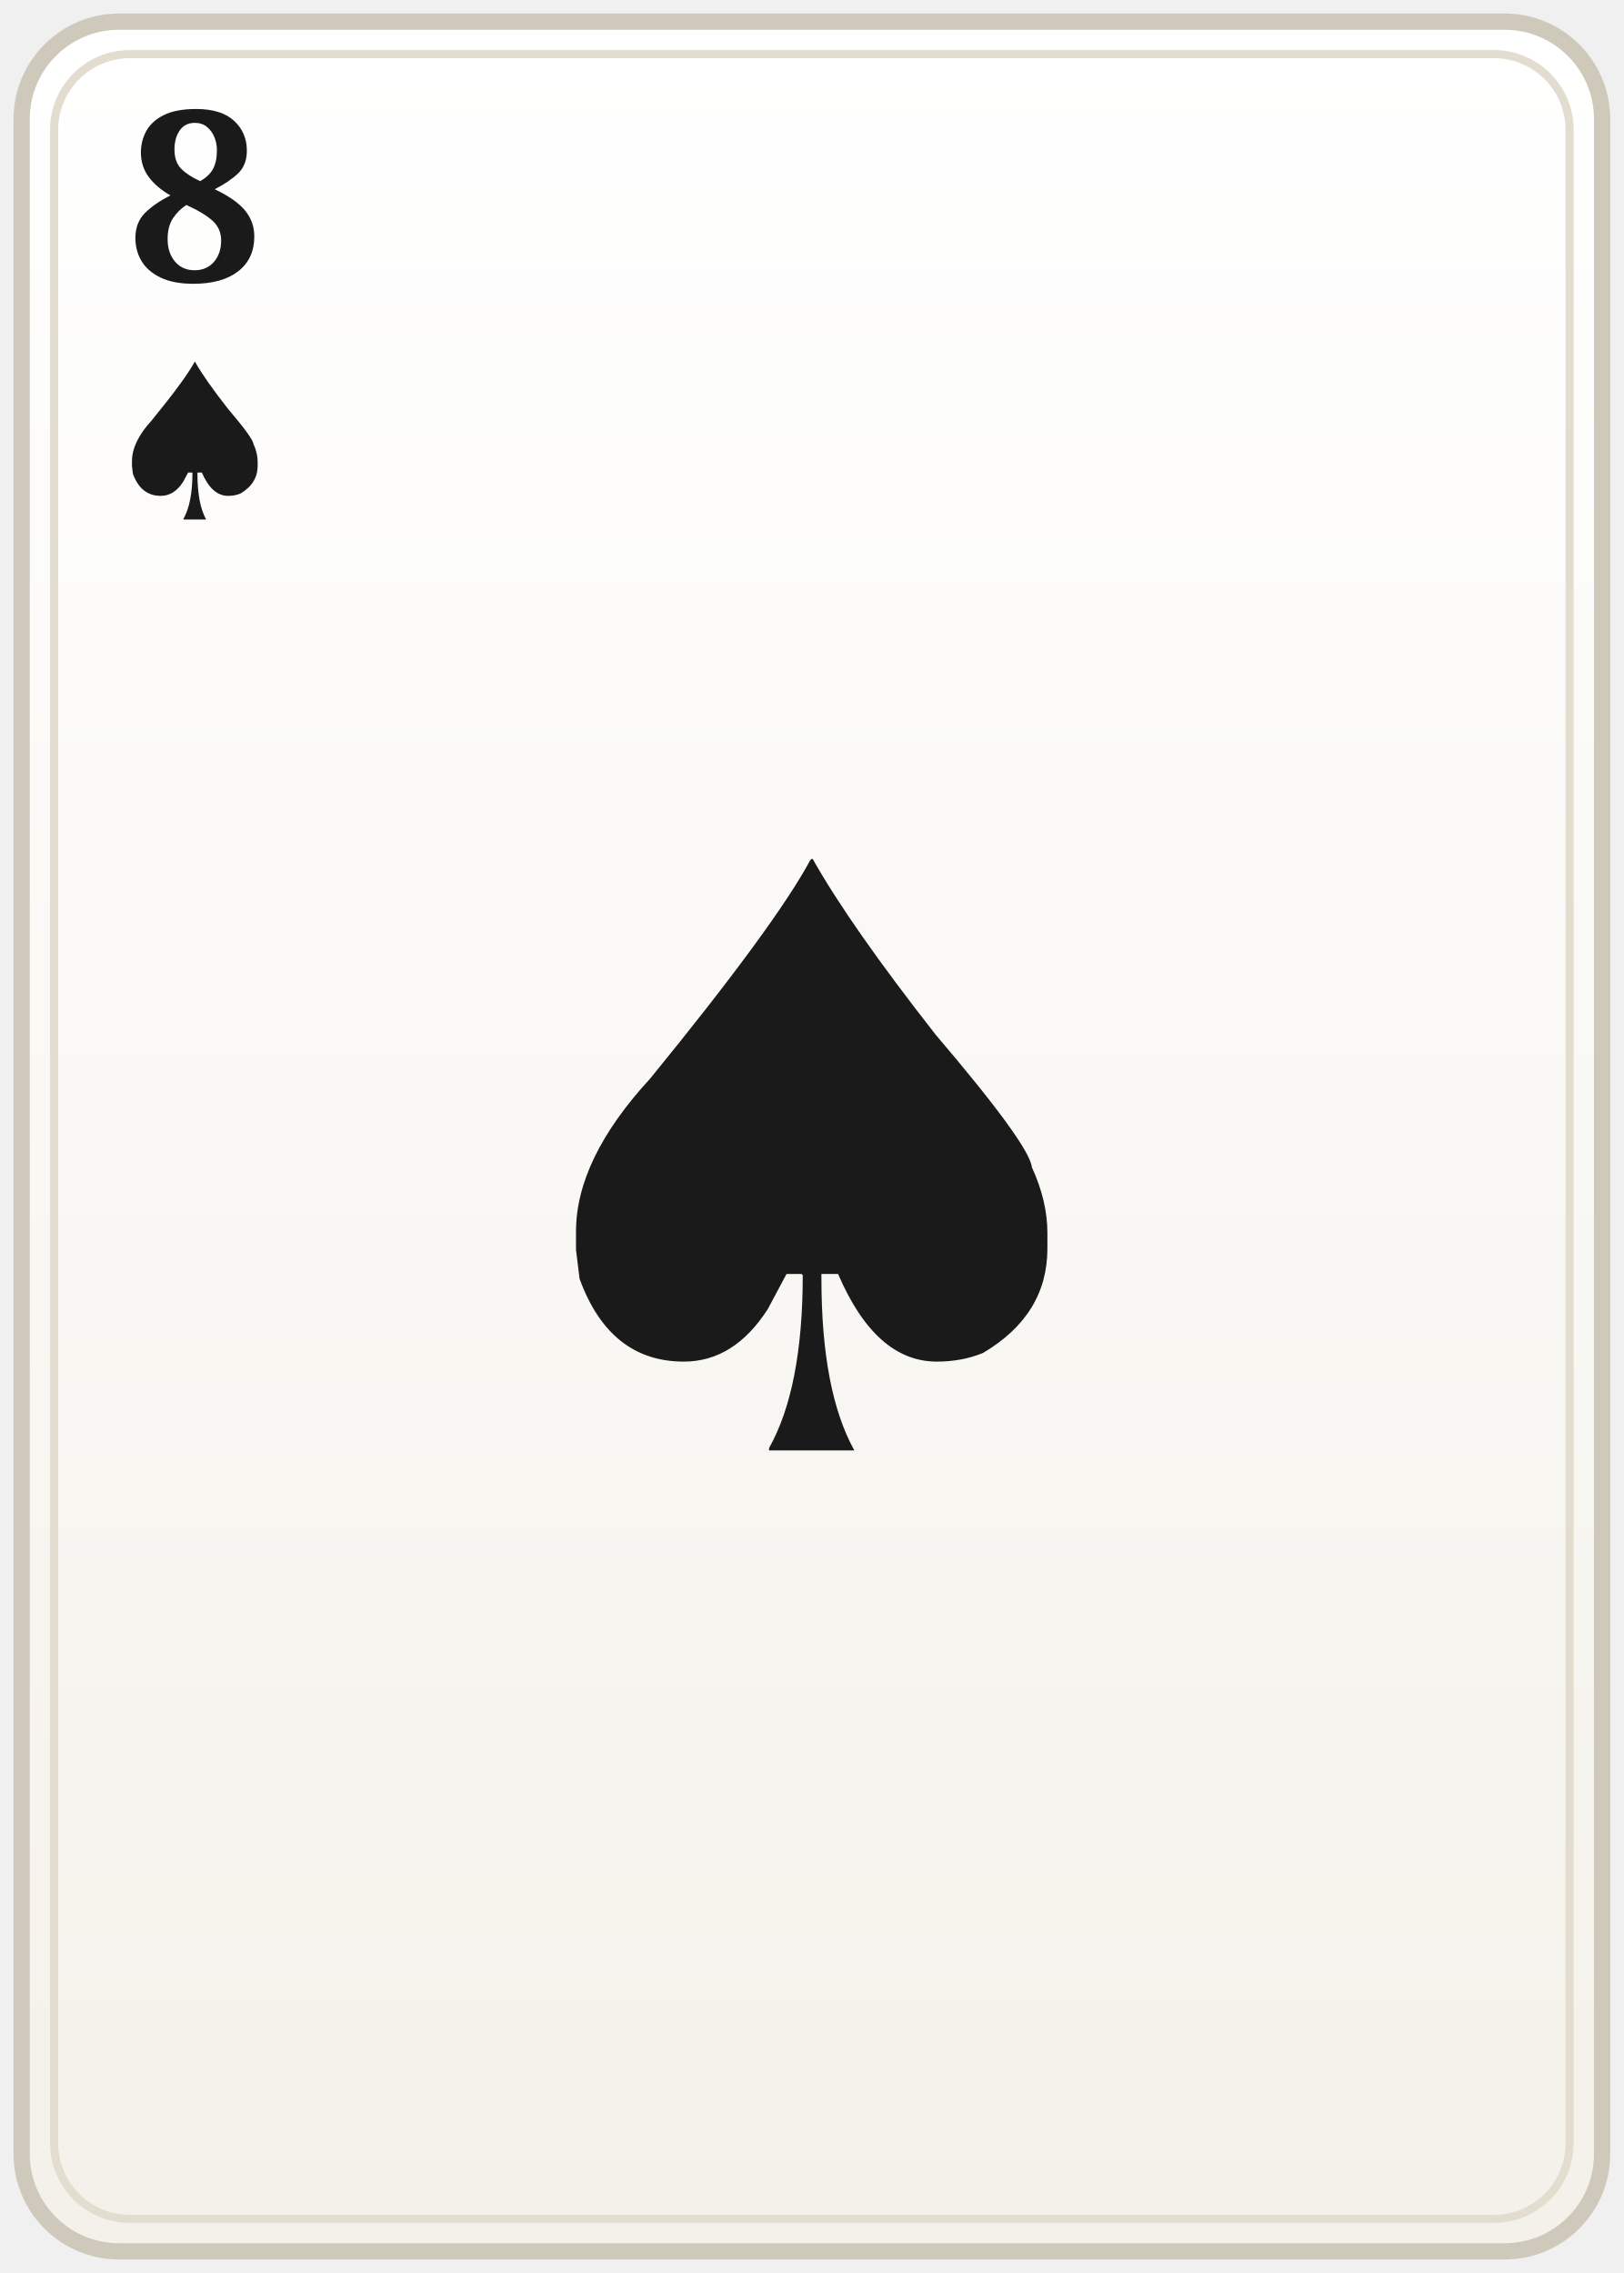
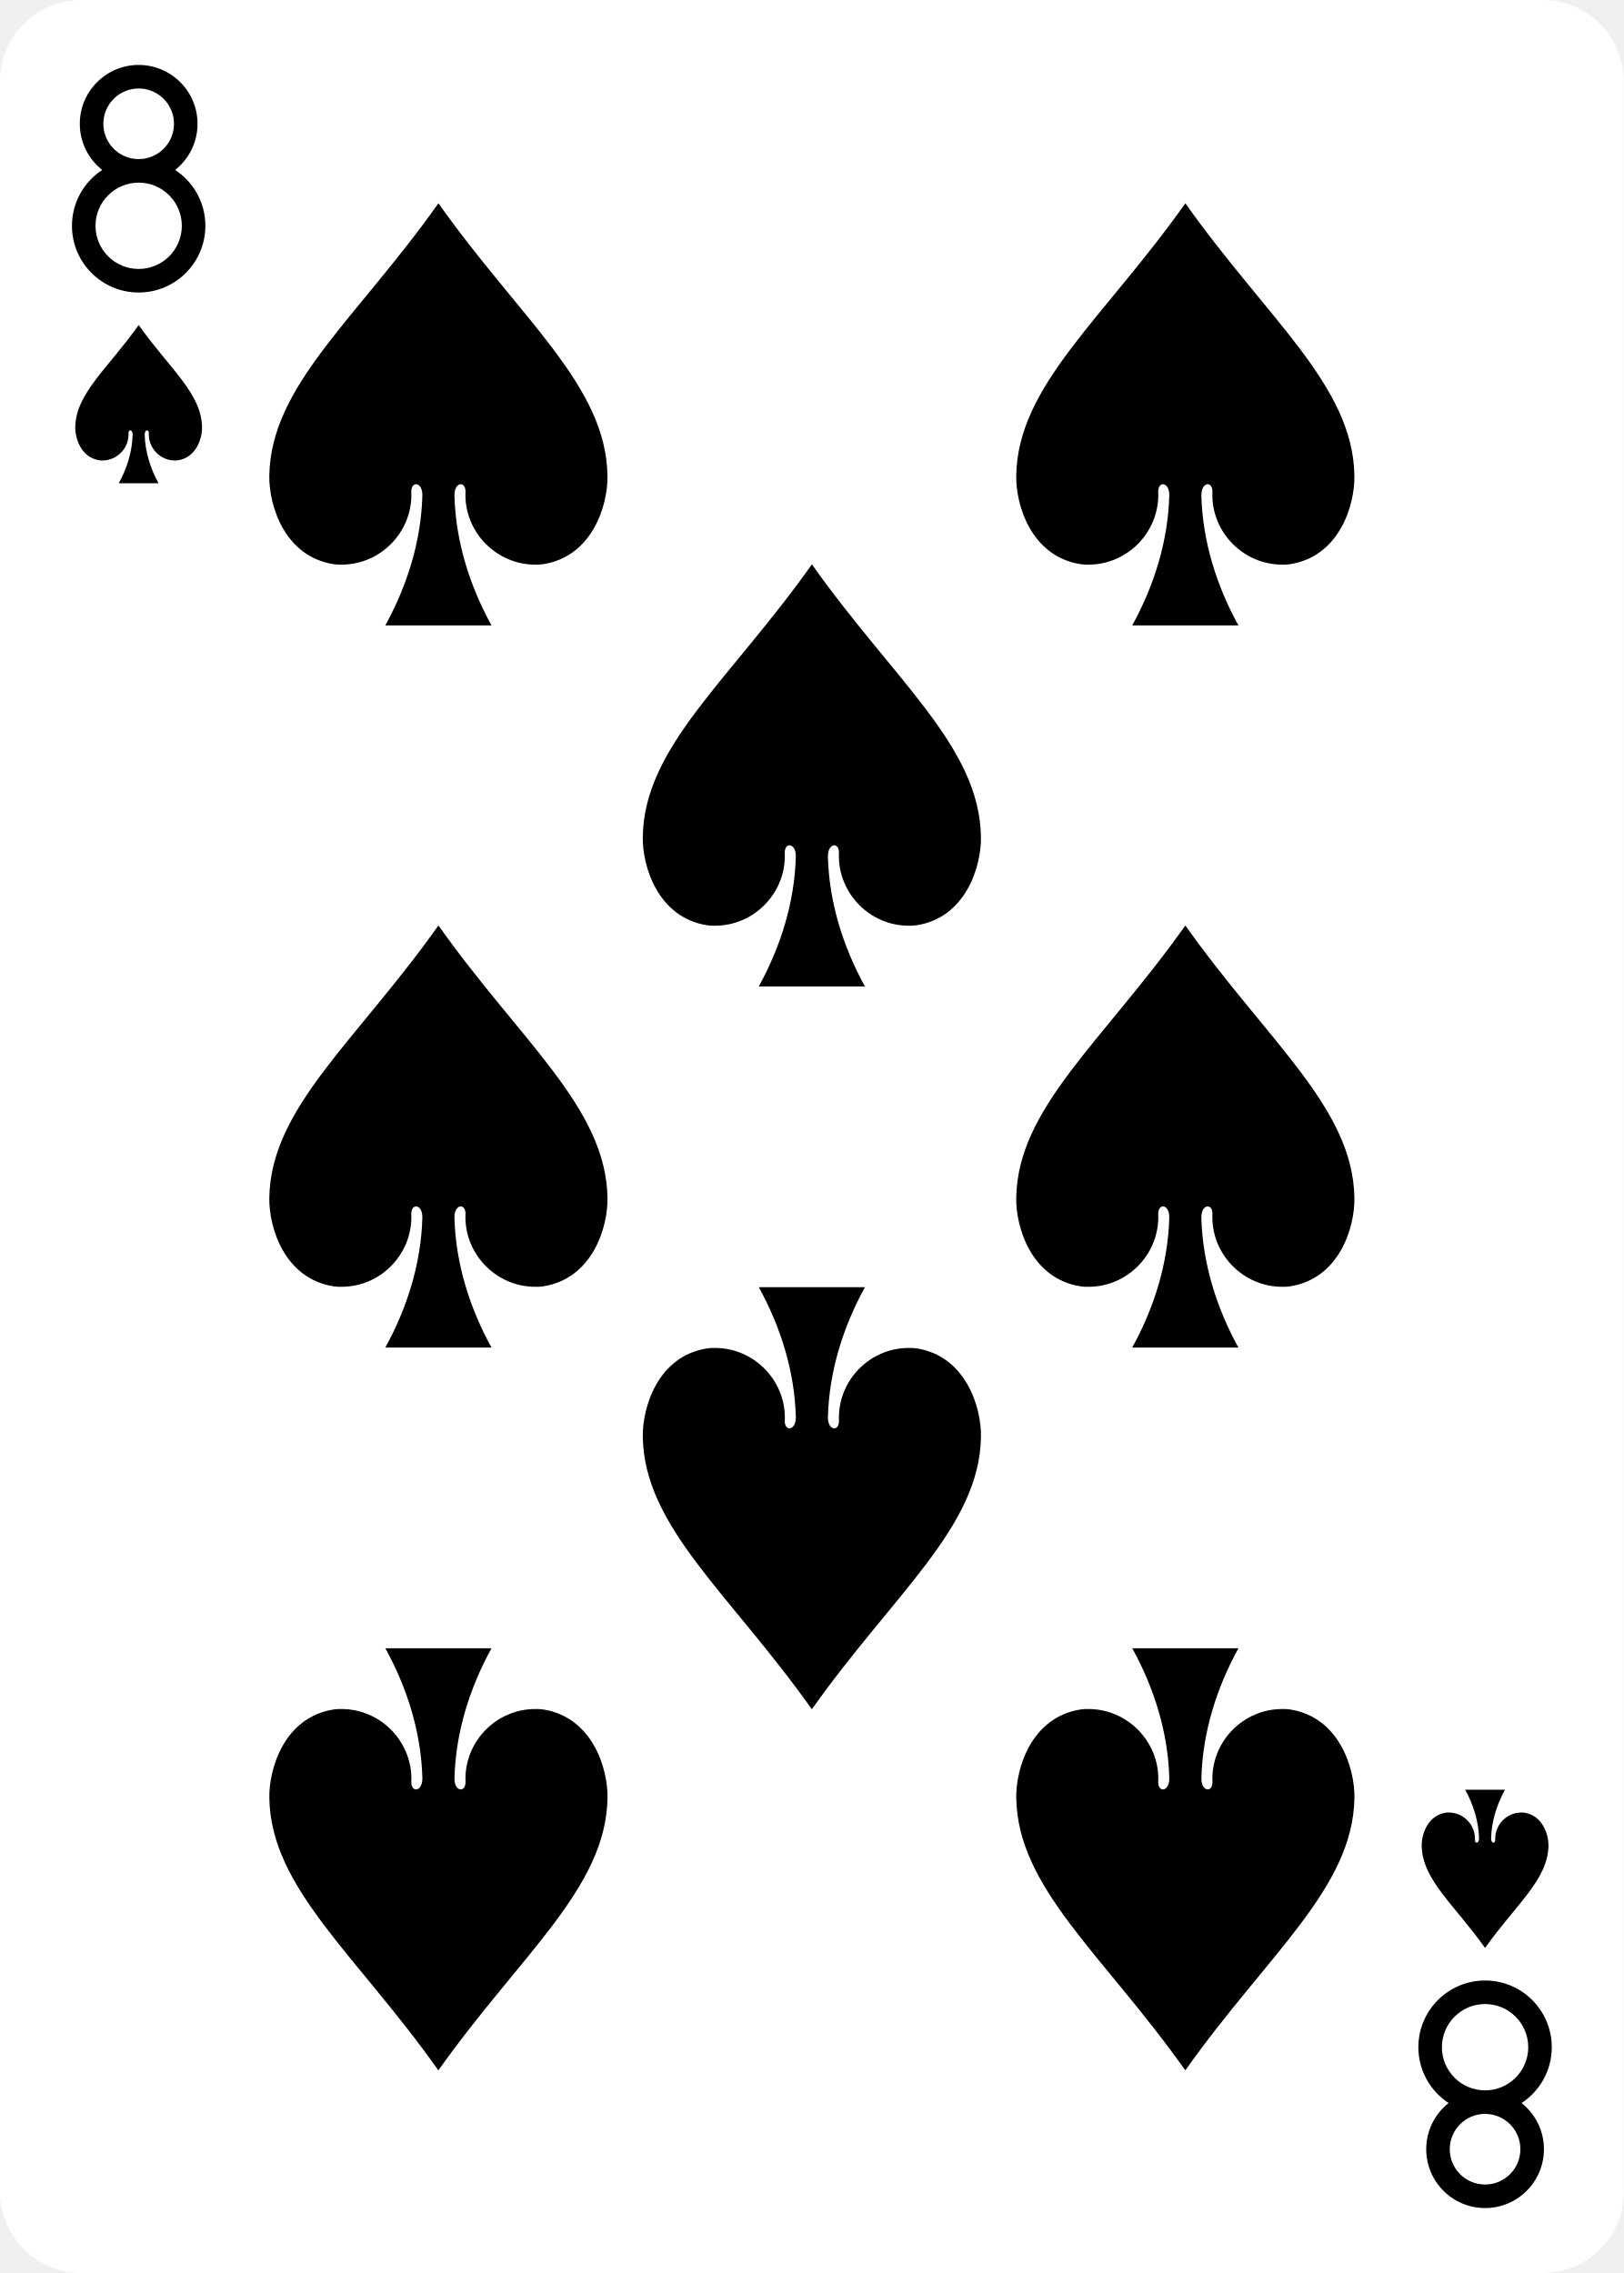
- <svg xmlns="http://www.w3.org/2000/svg" viewBox="0 0 300 420" width="300" height="420">
-   <defs>
-     <linearGradient id="face" x1="0" y1="0" x2="0" y2="1">
-       <stop offset="0%" stop-color="#ffffff" />
-       <stop offset="100%" stop-color="#f4f1ea" />
-     </linearGradient>
-   </defs>
-   <rect x="4" y="4" width="292" height="412" rx="18" fill="url(#face)" stroke="#cfc9bc" stroke-width="3" />
-   <rect x="10" y="10" width="280" height="400" rx="14" fill="none" stroke="#e3ddd0" stroke-width="1.5" />
-   <g transform="rotate(180 270 390)">
-     <text x="36" y="52" font-family="Georgia, serif" font-size="44" font-weight="bold" fill="#1a1a1a" text-anchor="middle">8</text>
-     <text x="36" y="96" font-family="Georgia, serif" font-size="40" fill="#1a1a1a" text-anchor="middle">♠</text>
+ <svg xmlns="http://www.w3.org/2000/svg" width="100%" height="100%" viewBox="0 0 1500 2100" version="1.1" xml:space="preserve" style="fill-rule:evenodd;clip-rule:evenodd;stroke-linejoin:round;stroke-miterlimit:2;">
+   <g transform="matrix(2,0,0,2,0,0)">
+     <path d="M750,37.5C750,16.803 733.197,0 712.5,0L37.5,0C16.803,0 0,16.803 0,37.5L0,1012.5C0,1033.197 16.803,1050 37.5,1050L712.5,1050C733.197,1050 750,1033.197 750,1012.5L750,37.5Z" style="fill:white;" />
  </g>
-   <g>
-     <text x="36" y="52" font-family="Georgia, serif" font-size="44" font-weight="bold" fill="#1a1a1a" text-anchor="middle">8</text>
-     <text x="36" y="96" font-family="Georgia, serif" font-size="40" fill="#1a1a1a" text-anchor="middle">♠</text>
+   <g id="spades">
+     <g>
+       <g>
+         <g id="b" transform="matrix(-71.44049,0,-0,-71.44049,24663.953,13930.658)">
+           <path d="M339.569,168.222C340.627,169.718 341.738,170.578 341.755,171.747C341.761,172.125 341.562,172.792 340.919,172.89C340.887,172.895 340.854,172.895 340.82,172.895C340.326,172.895 339.918,172.488 339.918,171.993L339.919,171.951C339.92,171.888 339.89,171.855 339.857,171.855C339.819,171.856 339.774,171.903 339.776,172.004C339.792,172.592 339.971,173.165 340.255,173.681L338.882,173.681C339.166,173.165 339.345,172.592 339.361,172.004C339.364,171.903 339.319,171.856 339.28,171.855C339.247,171.855 339.218,171.888 339.218,171.951L339.219,171.993C339.219,172.488 338.812,172.895 338.317,172.895C338.284,172.895 338.251,172.895 338.218,172.89C337.576,172.792 337.376,172.125 337.382,171.747C337.399,170.578 338.511,169.718 339.569,168.222Z" />
+         </g>
+         <g id="b1" transform="matrix(-71.44049,0,-0,-71.44049,25008.953,13597.058)">
+           <path d="M339.569,168.222C340.627,169.718 341.738,170.578 341.755,171.747C341.761,172.125 341.562,172.792 340.919,172.89C340.887,172.895 340.854,172.895 340.82,172.895C340.326,172.895 339.918,172.488 339.918,171.993L339.919,171.951C339.92,171.888 339.89,171.855 339.857,171.855C339.819,171.856 339.774,171.903 339.776,172.004C339.792,172.592 339.971,173.165 340.255,173.681L338.882,173.681C339.166,173.165 339.345,172.592 339.361,172.004C339.364,171.903 339.319,171.856 339.28,171.855C339.247,171.855 339.218,171.888 339.218,171.951L339.219,171.993C339.219,172.488 338.812,172.895 338.317,172.895C338.284,172.895 338.251,172.895 338.218,172.89C337.576,172.792 337.376,172.125 337.382,171.747C337.399,170.578 338.511,169.718 339.569,168.222Z" />
+         </g>
+         <g id="b2" transform="matrix(-71.44049,0,-0,-71.44049,25353.953,13930.658)">
+           <path d="M339.569,168.222C340.627,169.718 341.738,170.578 341.755,171.747C341.761,172.125 341.562,172.792 340.919,172.89C340.887,172.895 340.854,172.895 340.82,172.895C340.326,172.895 339.918,172.488 339.918,171.993L339.919,171.951C339.92,171.888 339.89,171.855 339.857,171.855C339.819,171.856 339.774,171.903 339.776,172.004C339.792,172.592 339.971,173.165 340.255,173.681L338.882,173.681C339.166,173.165 339.345,172.592 339.361,172.004C339.364,171.903 339.319,171.856 339.28,171.855C339.247,171.855 339.218,171.888 339.218,171.951L339.219,171.993C339.219,172.488 338.812,172.895 338.317,172.895C338.284,172.895 338.251,172.895 338.218,172.89C337.576,172.792 337.376,172.125 337.382,171.747C337.399,170.578 338.511,169.718 339.569,168.222Z" />
+         </g>
+         <g id="b3" transform="matrix(71.44049,0,0,71.44049,-23853.953,-11830.058)">
+           <path d="M339.569,168.222C340.627,169.718 341.738,170.578 341.755,171.747C341.761,172.125 341.562,172.792 340.919,172.89C340.887,172.895 340.854,172.895 340.82,172.895C340.326,172.895 339.918,172.488 339.918,171.993L339.919,171.951C339.92,171.888 339.89,171.855 339.857,171.855C339.819,171.856 339.774,171.903 339.776,172.004C339.792,172.592 339.971,173.165 340.255,173.681L338.882,173.681C339.166,173.165 339.345,172.592 339.361,172.004C339.364,171.903 339.319,171.856 339.28,171.855C339.247,171.855 339.218,171.888 339.218,171.951L339.219,171.993C339.219,172.488 338.812,172.895 338.317,172.895C338.284,172.895 338.251,172.895 338.218,172.89C337.576,172.792 337.376,172.125 337.382,171.747C337.399,170.578 338.511,169.718 339.569,168.222Z" />
+         </g>
+         <g id="b4" transform="matrix(71.44049,0,0,71.44049,-23163.953,-11830.058)">
+           <path d="M339.569,168.222C340.627,169.718 341.738,170.578 341.755,171.747C341.761,172.125 341.562,172.792 340.919,172.89C340.887,172.895 340.854,172.895 340.82,172.895C340.326,172.895 339.918,172.488 339.918,171.993L339.919,171.951C339.92,171.888 339.89,171.855 339.857,171.855C339.819,171.856 339.774,171.903 339.776,172.004C339.792,172.592 339.971,173.165 340.255,173.681L338.882,173.681C339.166,173.165 339.345,172.592 339.361,172.004C339.364,171.903 339.319,171.856 339.28,171.855C339.247,171.855 339.218,171.888 339.218,171.951L339.219,171.993C339.219,172.488 338.812,172.895 338.317,172.895C338.284,172.895 338.251,172.895 338.218,172.89C337.576,172.792 337.376,172.125 337.382,171.747C337.399,170.578 338.511,169.718 339.569,168.222Z" />
+         </g>
+         <g id="b5" transform="matrix(71.44049,0,0,71.44049,-23163.953,-11162.858)">
+           <path d="M339.569,168.222C340.627,169.718 341.738,170.578 341.755,171.747C341.761,172.125 341.562,172.792 340.919,172.89C340.887,172.895 340.854,172.895 340.82,172.895C340.326,172.895 339.918,172.488 339.918,171.993L339.919,171.951C339.92,171.888 339.89,171.855 339.857,171.855C339.819,171.856 339.774,171.903 339.776,172.004C339.792,172.592 339.971,173.165 340.255,173.681L338.882,173.681C339.166,173.165 339.345,172.592 339.361,172.004C339.364,171.903 339.319,171.856 339.28,171.855C339.247,171.855 339.218,171.888 339.218,171.951L339.219,171.993C339.219,172.488 338.812,172.895 338.317,172.895C338.284,172.895 338.251,172.895 338.218,172.89C337.576,172.792 337.376,172.125 337.382,171.747C337.399,170.578 338.511,169.718 339.569,168.222Z" />
+         </g>
+         <g id="b6" transform="matrix(71.44049,0,0,71.44049,-23853.953,-11162.858)">
+           <path d="M339.569,168.222C340.627,169.718 341.738,170.578 341.755,171.747C341.761,172.125 341.562,172.792 340.919,172.89C340.887,172.895 340.854,172.895 340.82,172.895C340.326,172.895 339.918,172.488 339.918,171.993L339.919,171.951C339.92,171.888 339.89,171.855 339.857,171.855C339.819,171.856 339.774,171.903 339.776,172.004C339.792,172.592 339.971,173.165 340.255,173.681L338.882,173.681C339.166,173.165 339.345,172.592 339.361,172.004C339.364,171.903 339.319,171.856 339.28,171.855C339.247,171.855 339.218,171.888 339.218,171.951L339.219,171.993C339.219,172.488 338.812,172.895 338.317,172.895C338.284,172.895 338.251,172.895 338.218,172.89C337.576,172.792 337.376,172.125 337.382,171.747C337.399,170.578 338.511,169.718 339.569,168.222Z" />
+         </g>
+         <g id="b7" transform="matrix(71.44049,0,0,71.44049,-23508.953,-11496.458)">
+           <path d="M339.569,168.222C340.627,169.718 341.738,170.578 341.755,171.747C341.761,172.125 341.562,172.792 340.919,172.89C340.887,172.895 340.854,172.895 340.82,172.895C340.326,172.895 339.918,172.488 339.918,171.993L339.919,171.951C339.92,171.888 339.89,171.855 339.857,171.855C339.819,171.856 339.774,171.903 339.776,172.004C339.792,172.592 339.971,173.165 340.255,173.681L338.882,173.681C339.166,173.165 339.345,172.592 339.361,172.004C339.364,171.903 339.319,171.856 339.28,171.855C339.247,171.855 339.218,171.888 339.218,171.951L339.219,171.993C339.219,172.488 338.812,172.895 338.317,172.895C338.284,172.895 338.251,172.895 338.218,172.89C337.576,172.792 337.376,172.125 337.382,171.747C337.399,170.578 338.511,169.718 339.569,168.222Z" />
+         </g>
+       </g>
+       <g transform="matrix(2,0,0,2,0,0)">
+         <g id="b8" transform="matrix(13.39072,0,0,13.39072,-4483.019,-2102.467)">
+           <path d="M339.569,168.222C340.627,169.718 341.738,170.578 341.755,171.747C341.761,172.125 341.562,172.792 340.919,172.89C340.887,172.895 340.854,172.895 340.82,172.895C340.326,172.895 339.918,172.488 339.918,171.993L339.919,171.951C339.92,171.888 339.89,171.855 339.857,171.855C339.819,171.856 339.774,171.903 339.776,172.004C339.792,172.592 339.971,173.165 340.255,173.681L338.882,173.681C339.166,173.165 339.345,172.592 339.361,172.004C339.364,171.903 339.319,171.856 339.28,171.855C339.247,171.855 339.218,171.888 339.218,171.951L339.219,171.993C339.219,172.488 338.812,172.895 338.317,172.895C338.284,172.895 338.251,172.895 338.218,172.89C337.576,172.792 337.376,172.125 337.382,171.747C337.399,170.578 338.511,169.718 339.569,168.222Z" />
+         </g>
+         <g id="x" transform="matrix(7.249525,0,0,7.249525,-3999.309,1.001901)">
+           <path d="M562.824,10.692C563.984,11.451 564.75,12.762 564.75,14.25C564.75,16.596 562.846,18.5 560.5,18.5C558.154,18.5 556.25,16.596 556.25,14.25C556.25,12.762 557.016,11.451 558.176,10.692C557.307,10.005 556.75,8.942 556.75,7.75C556.75,5.68 558.43,4 560.5,4C562.57,4 564.25,5.68 564.25,7.75C564.25,8.942 563.693,10.005 562.824,10.692ZM560.5,10C561.742,10 562.75,8.992 562.75,7.75C562.75,6.508 561.742,5.5 560.5,5.5C559.258,5.5 558.25,6.508 558.25,7.75C558.25,8.992 559.258,10 560.5,10ZM560.5,11.5C558.982,11.5 557.75,12.732 557.75,14.25C557.75,15.768 558.982,17 560.5,17C562.018,17 563.25,15.768 563.25,14.25C563.25,12.732 562.018,11.5 560.5,11.5Z" />
+         </g>
+         <g transform="matrix(0.720725,0,0,0.55625,-140.25,-311.6339)">
+           <rect x="236.22" y="614.173" width="94.488" height="188.976" style="fill:none;" />
+         </g>
+         <g id="b9" transform="matrix(-13.39072,-0,0,-13.39072,5233.019,3152.467)">
+           <path d="M339.569,168.222C340.627,169.718 341.738,170.578 341.755,171.747C341.761,172.125 341.562,172.792 340.919,172.89C340.887,172.895 340.854,172.895 340.82,172.895C340.326,172.895 339.918,172.488 339.918,171.993L339.919,171.951C339.92,171.888 339.89,171.855 339.857,171.855C339.819,171.856 339.774,171.903 339.776,172.004C339.792,172.592 339.971,173.165 340.255,173.681L338.882,173.681C339.166,173.165 339.345,172.592 339.361,172.004C339.364,171.903 339.319,171.856 339.28,171.855C339.247,171.855 339.218,171.888 339.218,171.951L339.219,171.993C339.219,172.488 338.812,172.895 338.317,172.895C338.284,172.895 338.251,172.895 338.218,172.89C337.576,172.792 337.376,172.125 337.382,171.747C337.399,170.578 338.511,169.718 339.569,168.222Z" />
+         </g>
+         <g id="x1" transform="matrix(-7.249525,-0,0,-7.249525,4749.309,1048.998)">
+           <path d="M562.824,10.692C563.984,11.451 564.75,12.762 564.75,14.25C564.75,16.596 562.846,18.5 560.5,18.5C558.154,18.5 556.25,16.596 556.25,14.25C556.25,12.762 557.016,11.451 558.176,10.692C557.307,10.005 556.75,8.942 556.75,7.75C556.75,5.68 558.43,4 560.5,4C562.57,4 564.25,5.68 564.25,7.75C564.25,8.942 563.693,10.005 562.824,10.692ZM560.5,10C561.742,10 562.75,8.992 562.75,7.75C562.75,6.508 561.742,5.5 560.5,5.5C559.258,5.5 558.25,6.508 558.25,7.75C558.25,8.992 559.258,10 560.5,10ZM560.5,11.5C558.982,11.5 557.75,12.732 557.75,14.25C557.75,15.768 558.982,17 560.5,17C562.018,17 563.25,15.768 563.25,14.25C563.25,12.732 562.018,11.5 560.5,11.5Z" />
+         </g>
+         <g transform="matrix(-0.720725,-0,0,-0.55625,890.25,1361.634)">
+           <rect x="236.22" y="614.173" width="94.488" height="188.976" style="fill:none;" />
+         </g>
+       </g>
+     </g>
  </g>
-   <text x="150" y="268" font-family="Georgia, serif" font-size="150" fill="#1a1a1a" text-anchor="middle">♠</text>
</svg>
